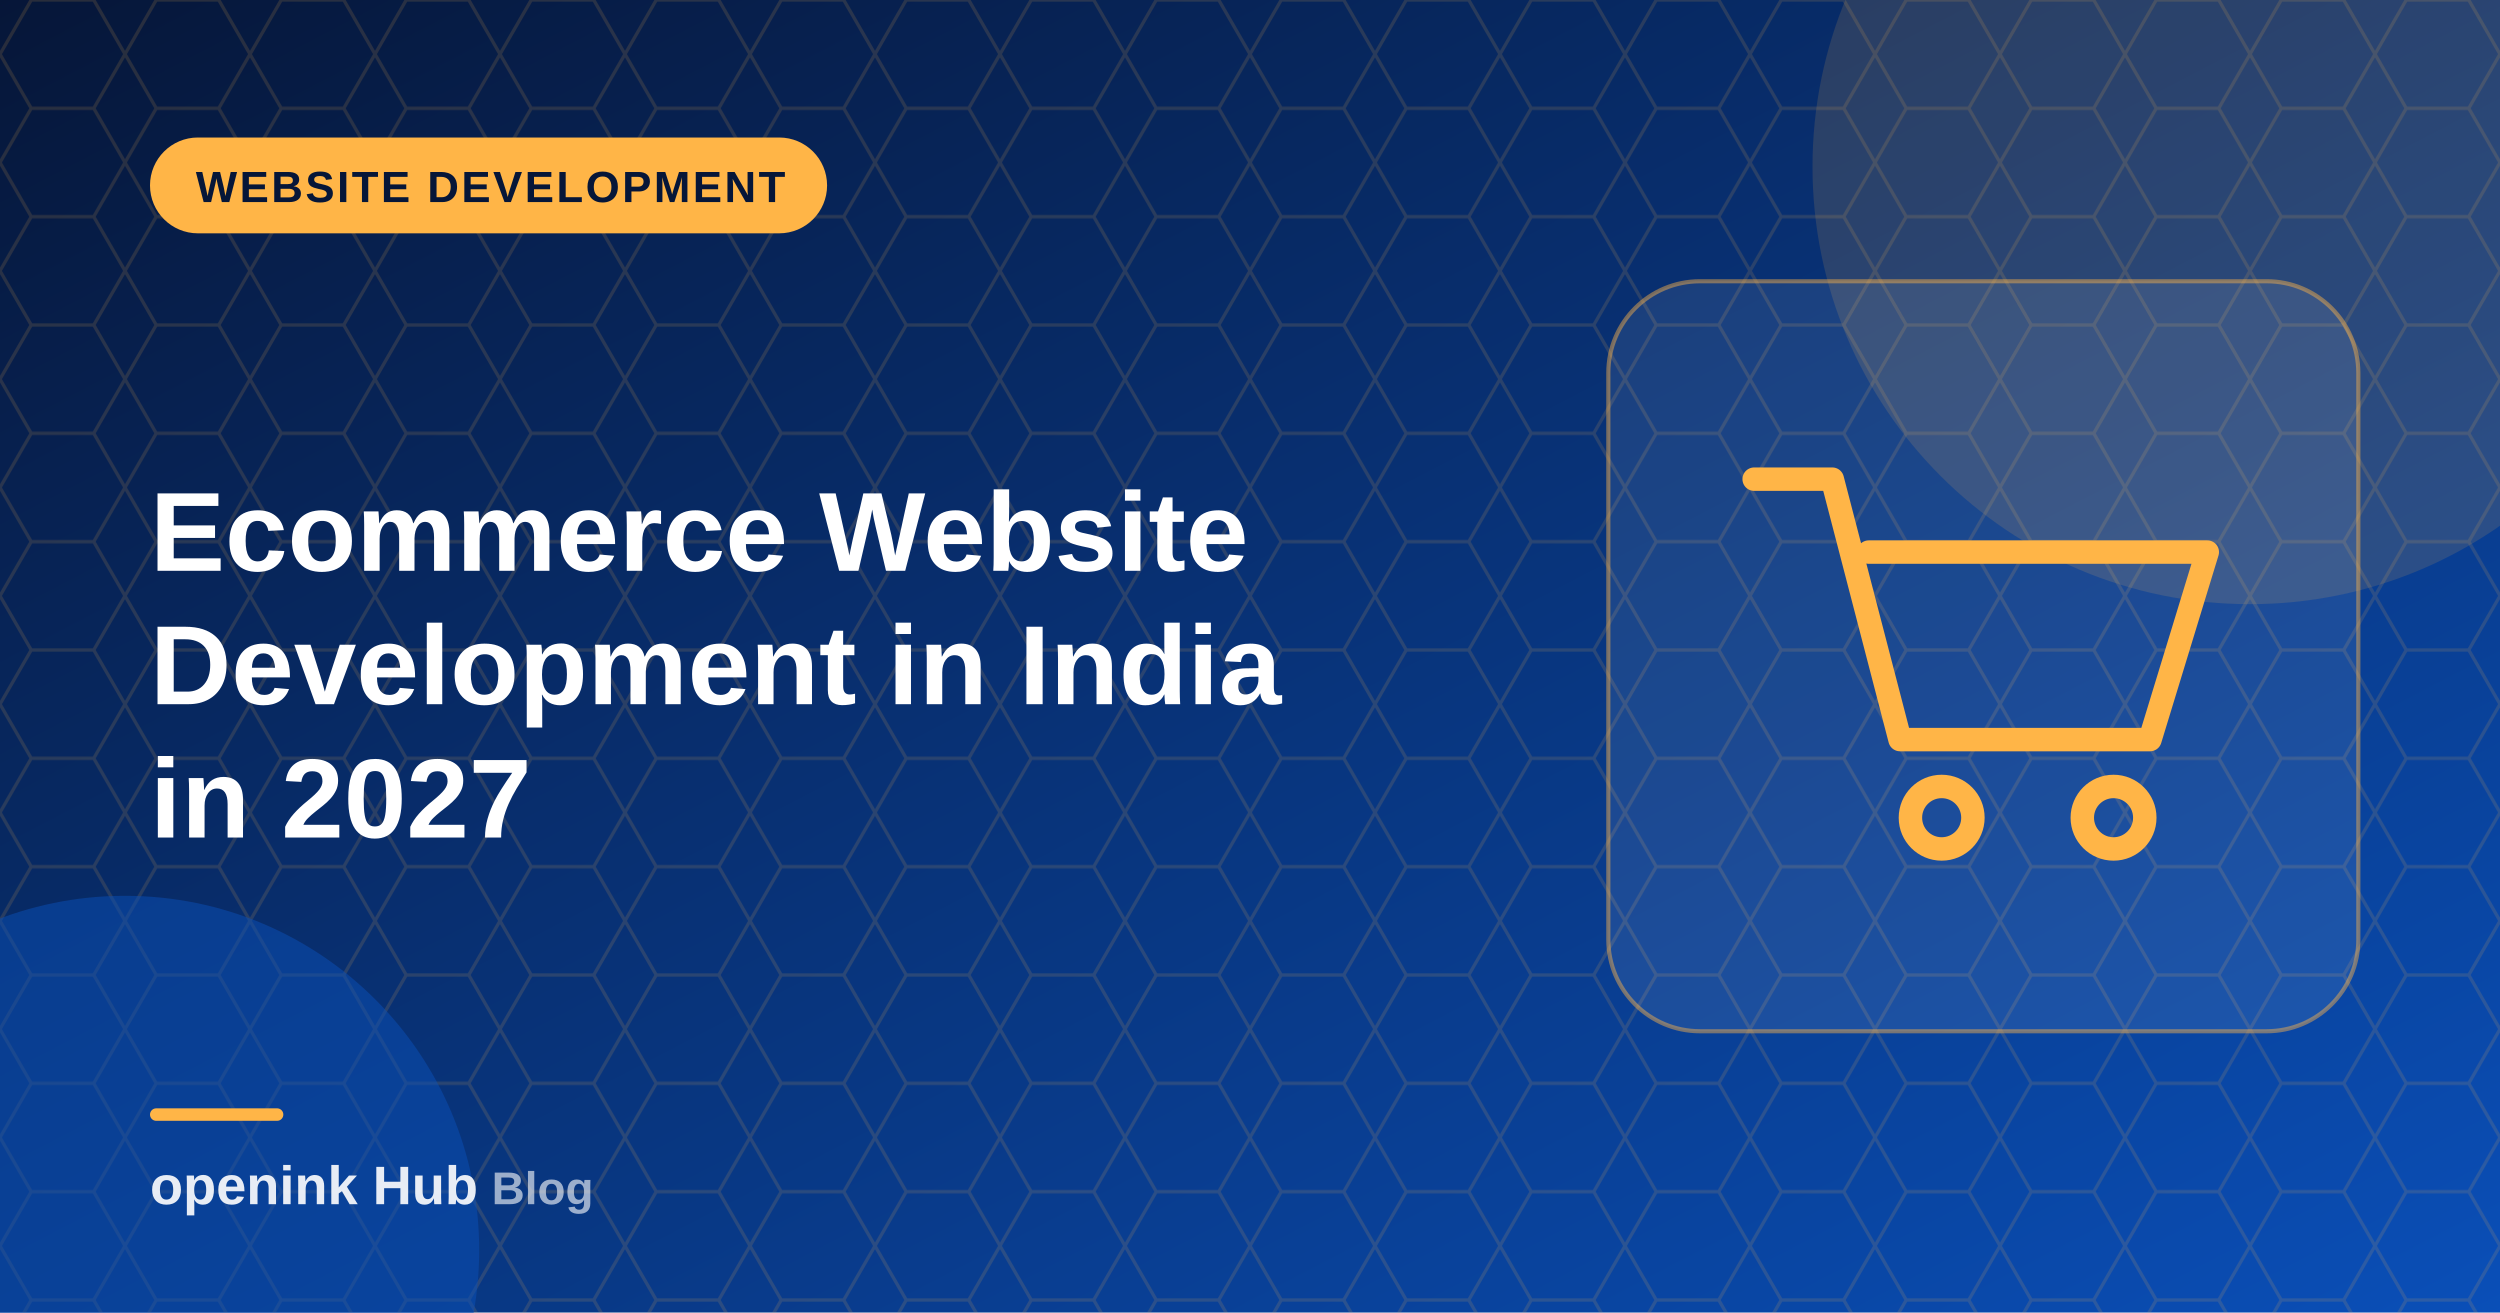
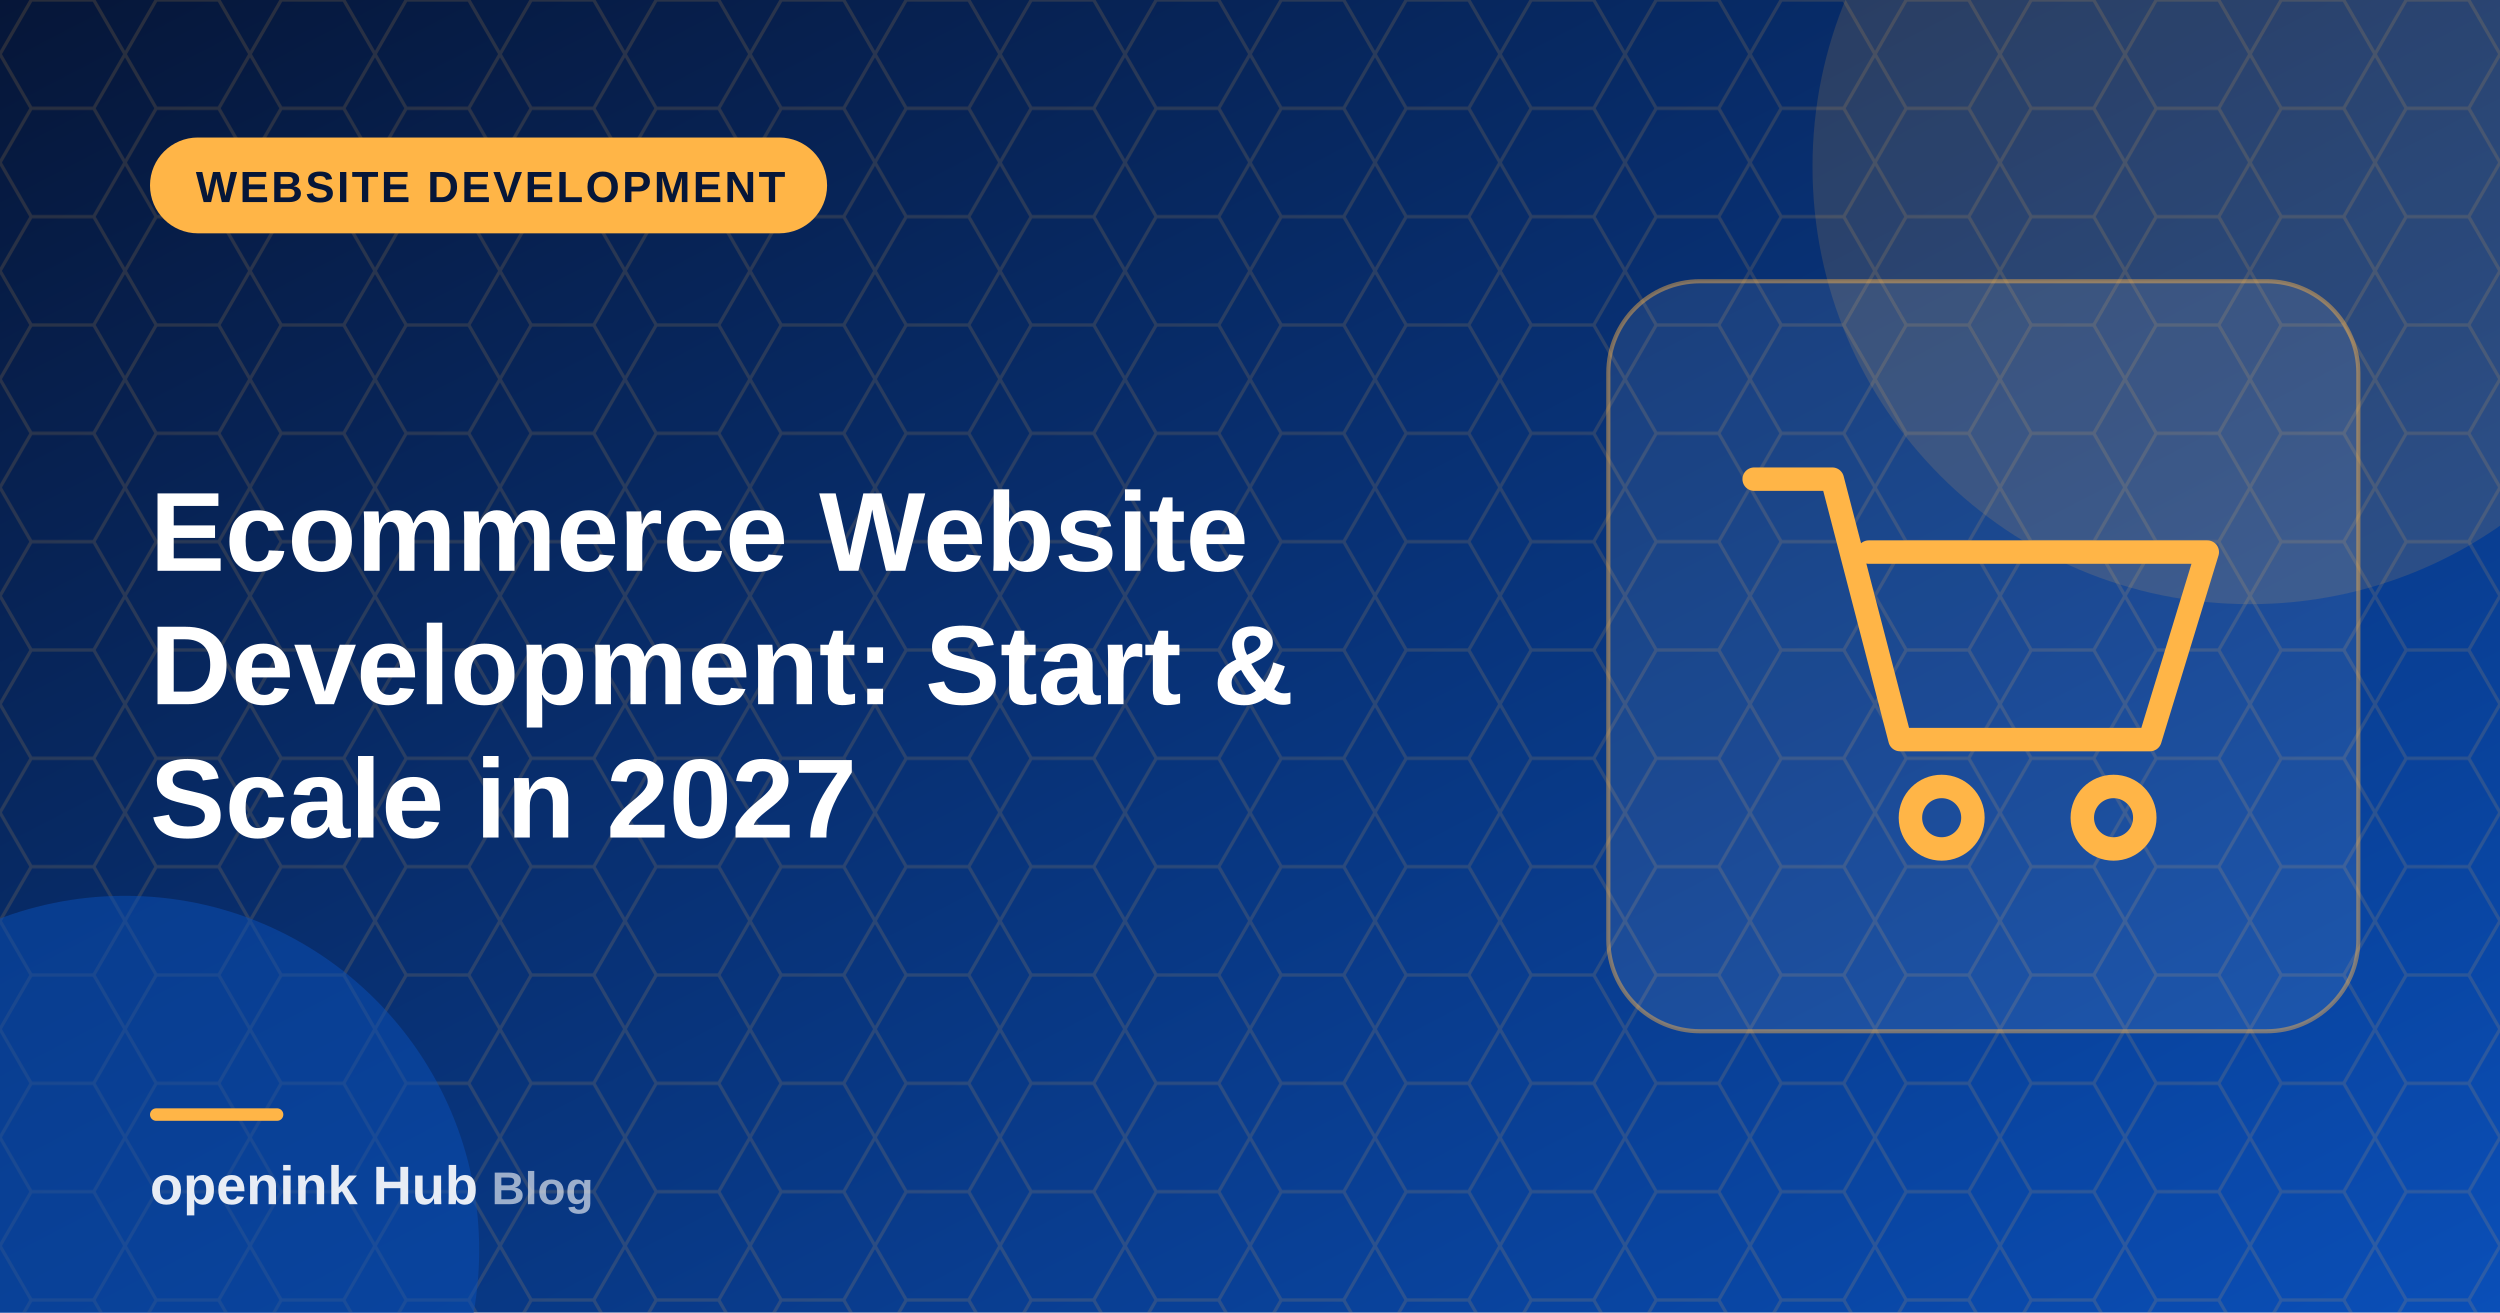
- <svg xmlns="http://www.w3.org/2000/svg" width="1200" height="630" viewBox="0 0 1200 630" role="img" aria-label="Ecommerce Website Development in India in 2027">
+ <svg xmlns="http://www.w3.org/2000/svg" width="1200" height="630" viewBox="0 0 1200 630" role="img" aria-label="Ecommerce Website Development: Start &amp; Scale in 2027">
  <defs>
    <linearGradient id="g" x1="0" y1="0" x2="1" y2="1">
      <stop offset="0" stop-color="#061638" />
      <stop offset="1" stop-color="#0a4fb8" />
    </linearGradient>
    <pattern id="p" width="60" height="52" patternUnits="userSpaceOnUse">
      <path d="M15 0h30l15 26-15 26H15L0 26Z" fill="none" stroke="#ffb547" stroke-width="1.6" />
    </pattern>
    <style>.ic{fill:none;stroke:#ffb547;stroke-width:9;stroke-linecap:round;stroke-linejoin:round}.ic .f{fill:#ffb547;stroke:none}</style>
  </defs>
  <rect width="1200" height="630" fill="url(#g)" />
  <rect width="1200" height="630" fill="url(#p)" opacity=".14" />
  <circle cx="1080" cy="80" r="210" fill="#ffb547" opacity=".14" />
  <circle cx="60" cy="600" r="170" fill="#0a4fb8" opacity=".5" />
  <rect x="772" y="135" width="360" height="360" rx="44" fill="#fff" fill-opacity=".08" stroke="#ffb547" stroke-opacity=".45" stroke-width="2" />
  <g class="ic" transform="translate(827 190) scale(1.25)">
    <path d="M12 32h30l26 100h96l22-72H56" />
    <circle cx="84" cy="162" r="12" />
    <circle cx="150" cy="162" r="12" />
  </g>
  <rect x="72" y="66" width="325" height="46" rx="23" fill="#ffb547" />
  <text x="94" y="97" fill="#061638" font-family="Segoe UI,Arial,sans-serif" font-size="21" font-weight="700" letter-spacing="1.2">WEBSITE DEVELOPMENT</text>
  <text x="72" y="274" fill="#fff" font-family="Segoe UI,Arial,sans-serif" font-size="54" font-weight="800">Ecommerce Website</text>
-   <text x="72" y="338" fill="#fff" font-family="Segoe UI,Arial,sans-serif" font-size="54" font-weight="800">Development in India</text>
-   <text x="72" y="402" fill="#fff" font-family="Segoe UI,Arial,sans-serif" font-size="54" font-weight="800">in 2027</text>
+   <text x="72" y="338" fill="#fff" font-family="Segoe UI,Arial,sans-serif" font-size="54" font-weight="800">Development: Start &amp;</text>
+   <text x="72" y="402" fill="#fff" font-family="Segoe UI,Arial,sans-serif" font-size="54" font-weight="800">Scale in 2027</text>
  <rect x="72" y="532" width="64" height="6" rx="3" fill="#ffb547" />
  <text x="72" y="578" fill="#fff" fill-opacity=".9" font-family="Segoe UI,Arial,sans-serif" font-size="26" font-weight="700">openink Hub</text>
  <text x="236" y="578" fill="#fff" fill-opacity=".6" font-family="Segoe UI,Arial,sans-serif" font-size="22" font-weight="600">Blog</text>
</svg>
